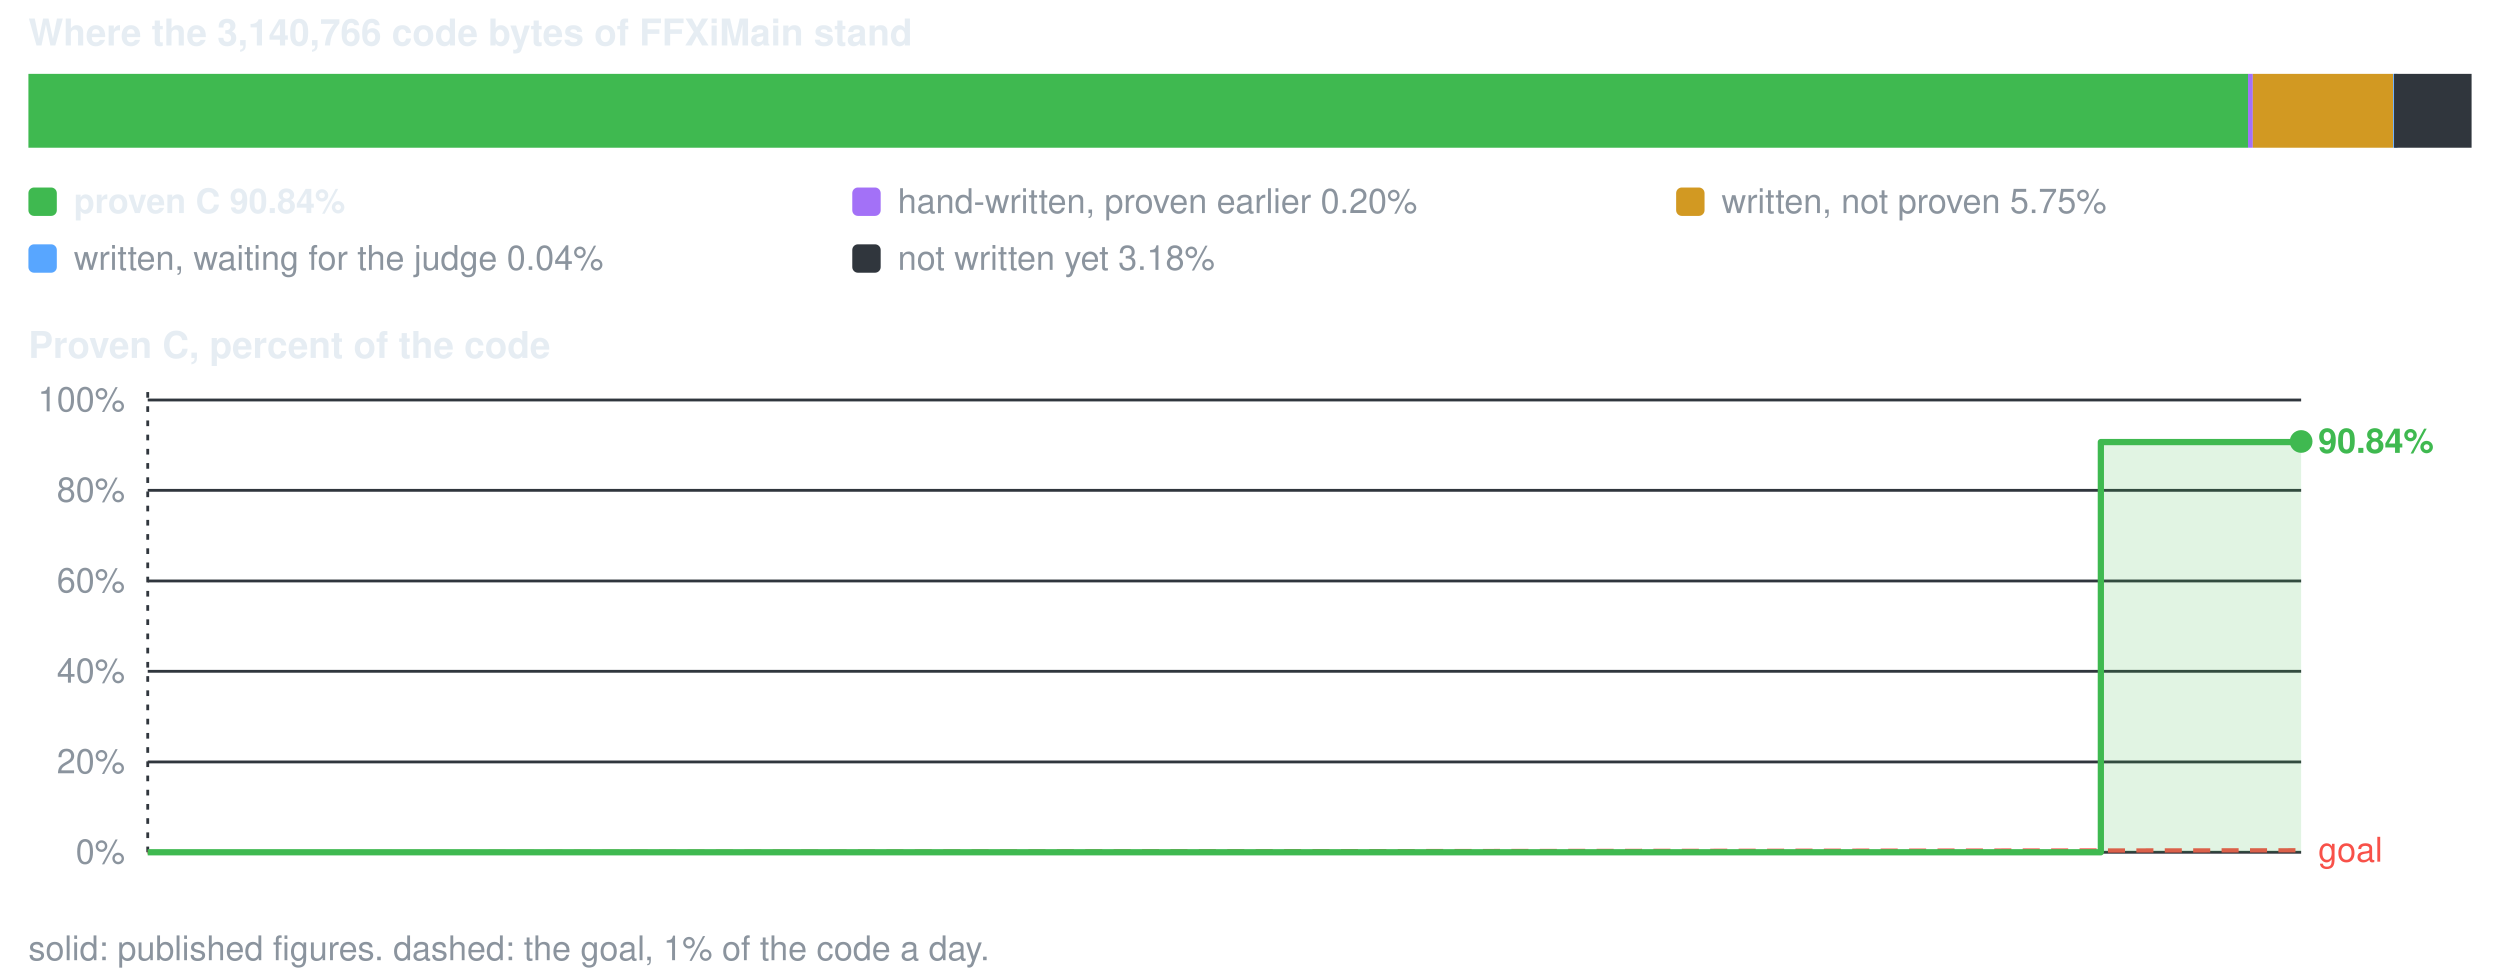
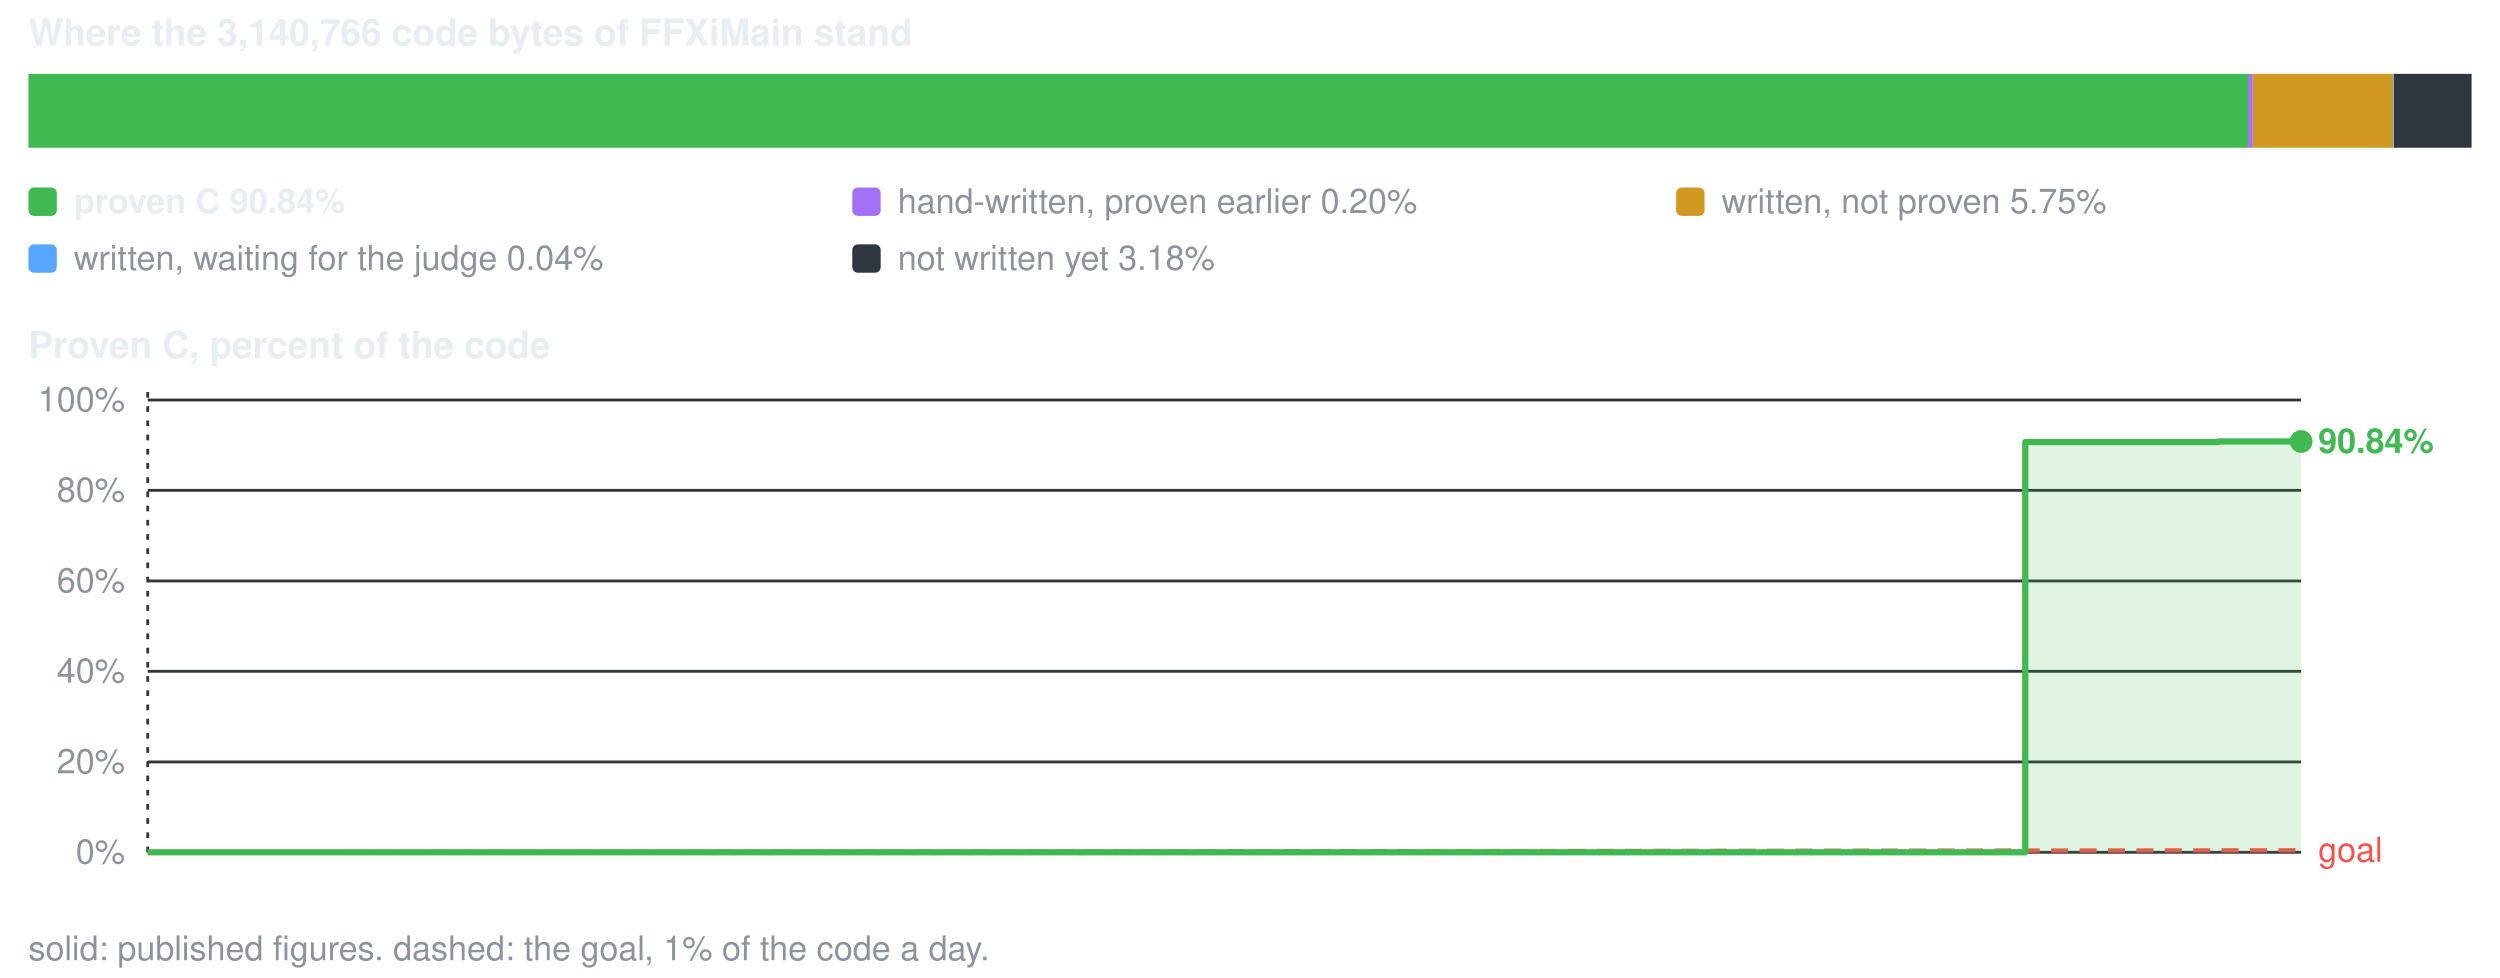
<svg xmlns="http://www.w3.org/2000/svg" viewBox="0 0 880 344" width="880" height="344" role="img" aria-label="conversion progress">
  <style>text{font-family:-apple-system,BlinkMacSystemFont,'Segoe UI',Helvetica,Arial,sans-serif;font-size:12px;fill:#8b949e}.s{fill:#e6edf3;font-weight:600}.b{font-size:13px}</style>
  <text x="10" y="16" class="s b">Where the 3,140,766 code bytes of FFXiMain stand</text>
  <rect x="10.0" y="26" width="781.3" height="26" fill="#3fb950" />
  <rect x="791.3" y="26" width="1.7" height="26" fill="#a371f7" />
  <rect x="793.0" y="26" width="49.4" height="26" fill="#d29922" />
  <rect x="842.4" y="26" width="1.5" height="26" fill="#58a6ff" />
  <rect x="842.7" y="26" width="27.3" height="26" fill="#30363d" />
  <rect x="10" y="66" width="10" height="10" rx="2" fill="#3fb950" />
  <text x="26" y="75" class="s">proven C 90.84%</text>
  <rect x="300" y="66" width="10" height="10" rx="2" fill="#a371f7" />
  <text x="316" y="75">hand-written, proven earlier 0.20%</text>
  <rect x="590" y="66" width="10" height="10" rx="2" fill="#d29922" />
  <text x="606" y="75">written, not proven 5.75%</text>
  <rect x="10" y="86" width="10" height="10" rx="2" fill="#58a6ff" />
  <text x="26" y="95">written, waiting for the judge 0.04%</text>
  <rect x="300" y="86" width="10" height="10" rx="2" fill="#30363d" />
  <text x="316" y="95">not written yet 3.18%</text>
  <text x="10" y="126" class="s b">Proven C, percent of the code</text>
  <line x1="52" y1="300.0" x2="810" y2="300.0" stroke="#30363d" stroke-width="1" />
  <text x="44" y="304.0" text-anchor="end">0%</text>
  <line x1="52" y1="268.2" x2="810" y2="268.2" stroke="#30363d" stroke-width="1" />
  <text x="44" y="272.2" text-anchor="end">20%</text>
  <line x1="52" y1="236.3" x2="810" y2="236.3" stroke="#30363d" stroke-width="1" />
  <text x="44" y="240.3" text-anchor="end">40%</text>
  <line x1="52" y1="204.5" x2="810" y2="204.5" stroke="#30363d" stroke-width="1" />
  <text x="44" y="208.5" text-anchor="end">60%</text>
  <line x1="52" y1="172.6" x2="810" y2="172.6" stroke="#30363d" stroke-width="1" />
  <text x="44" y="176.6" text-anchor="end">80%</text>
  <line x1="52" y1="140.8" x2="810" y2="140.8" stroke="#30363d" stroke-width="1" />
  <text x="44" y="144.8" text-anchor="end">100%</text>
  <line x1="52.0" y1="138" x2="52.0" y2="300" stroke="#30363d" stroke-width="1" stroke-dasharray="2 3" />
  <line x1="52.0" y1="300.0" x2="810.0" y2="299.3" stroke="#f85149" stroke-width="1.5" stroke-dasharray="6 4" />
  <text x="816.0" y="303.3" style="fill:#f85149">goal</text>
-   <path d="M52.0 300.0 H739.5 V155.6 H810.0 V155.4 V300.0 H52.0 Z" fill="#3fb950" fill-opacity="0.16" />
-   <path d="M52.0 300.0 H739.5 V155.6 H810.0 V155.4" fill="none" stroke="#3fb950" stroke-width="2.2" stroke-linejoin="round" />
+   <path d="M52.0 300.0 H712.9 V155.6 H780.8 V155.4 H810.0 V155.4 V300.0 H52.0 Z" fill="#3fb950" fill-opacity="0.16" />
+   <path d="M52.0 300.0 H712.9 V155.6 H780.8 V155.4 H810.0 V155.4" fill="none" stroke="#3fb950" stroke-width="2.2" stroke-linejoin="round" />
  <circle cx="810.0" cy="155.4" r="4" fill="#3fb950" />
  <text x="816.0" y="159.4" class="s" style="fill:#3fb950">90.84%</text>
  <text x="10" y="338">solid: published figures. dashed: the goal, 1% of the code a day.</text>
</svg>
